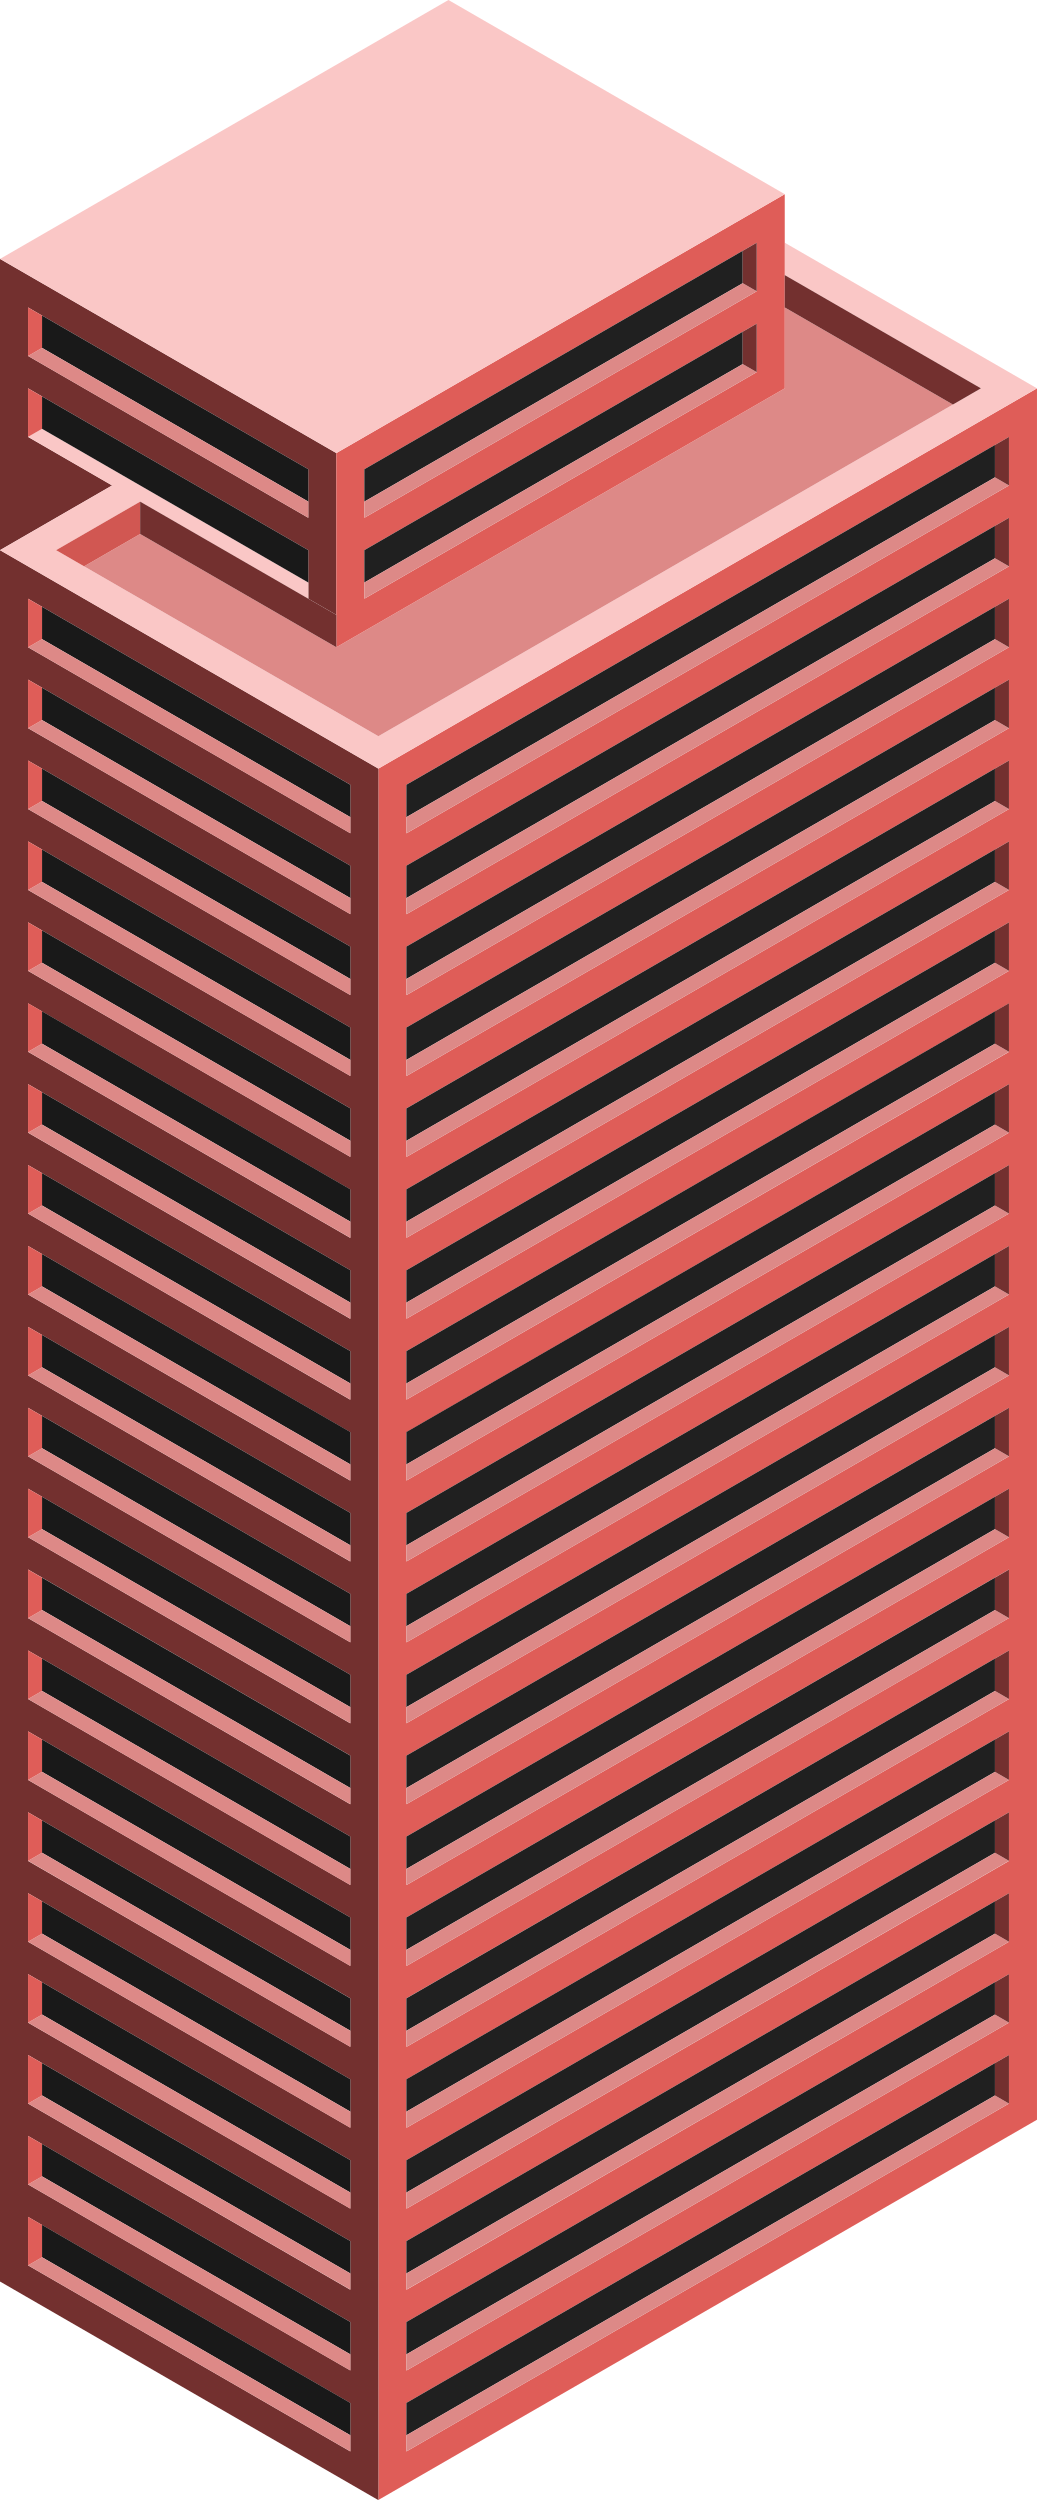
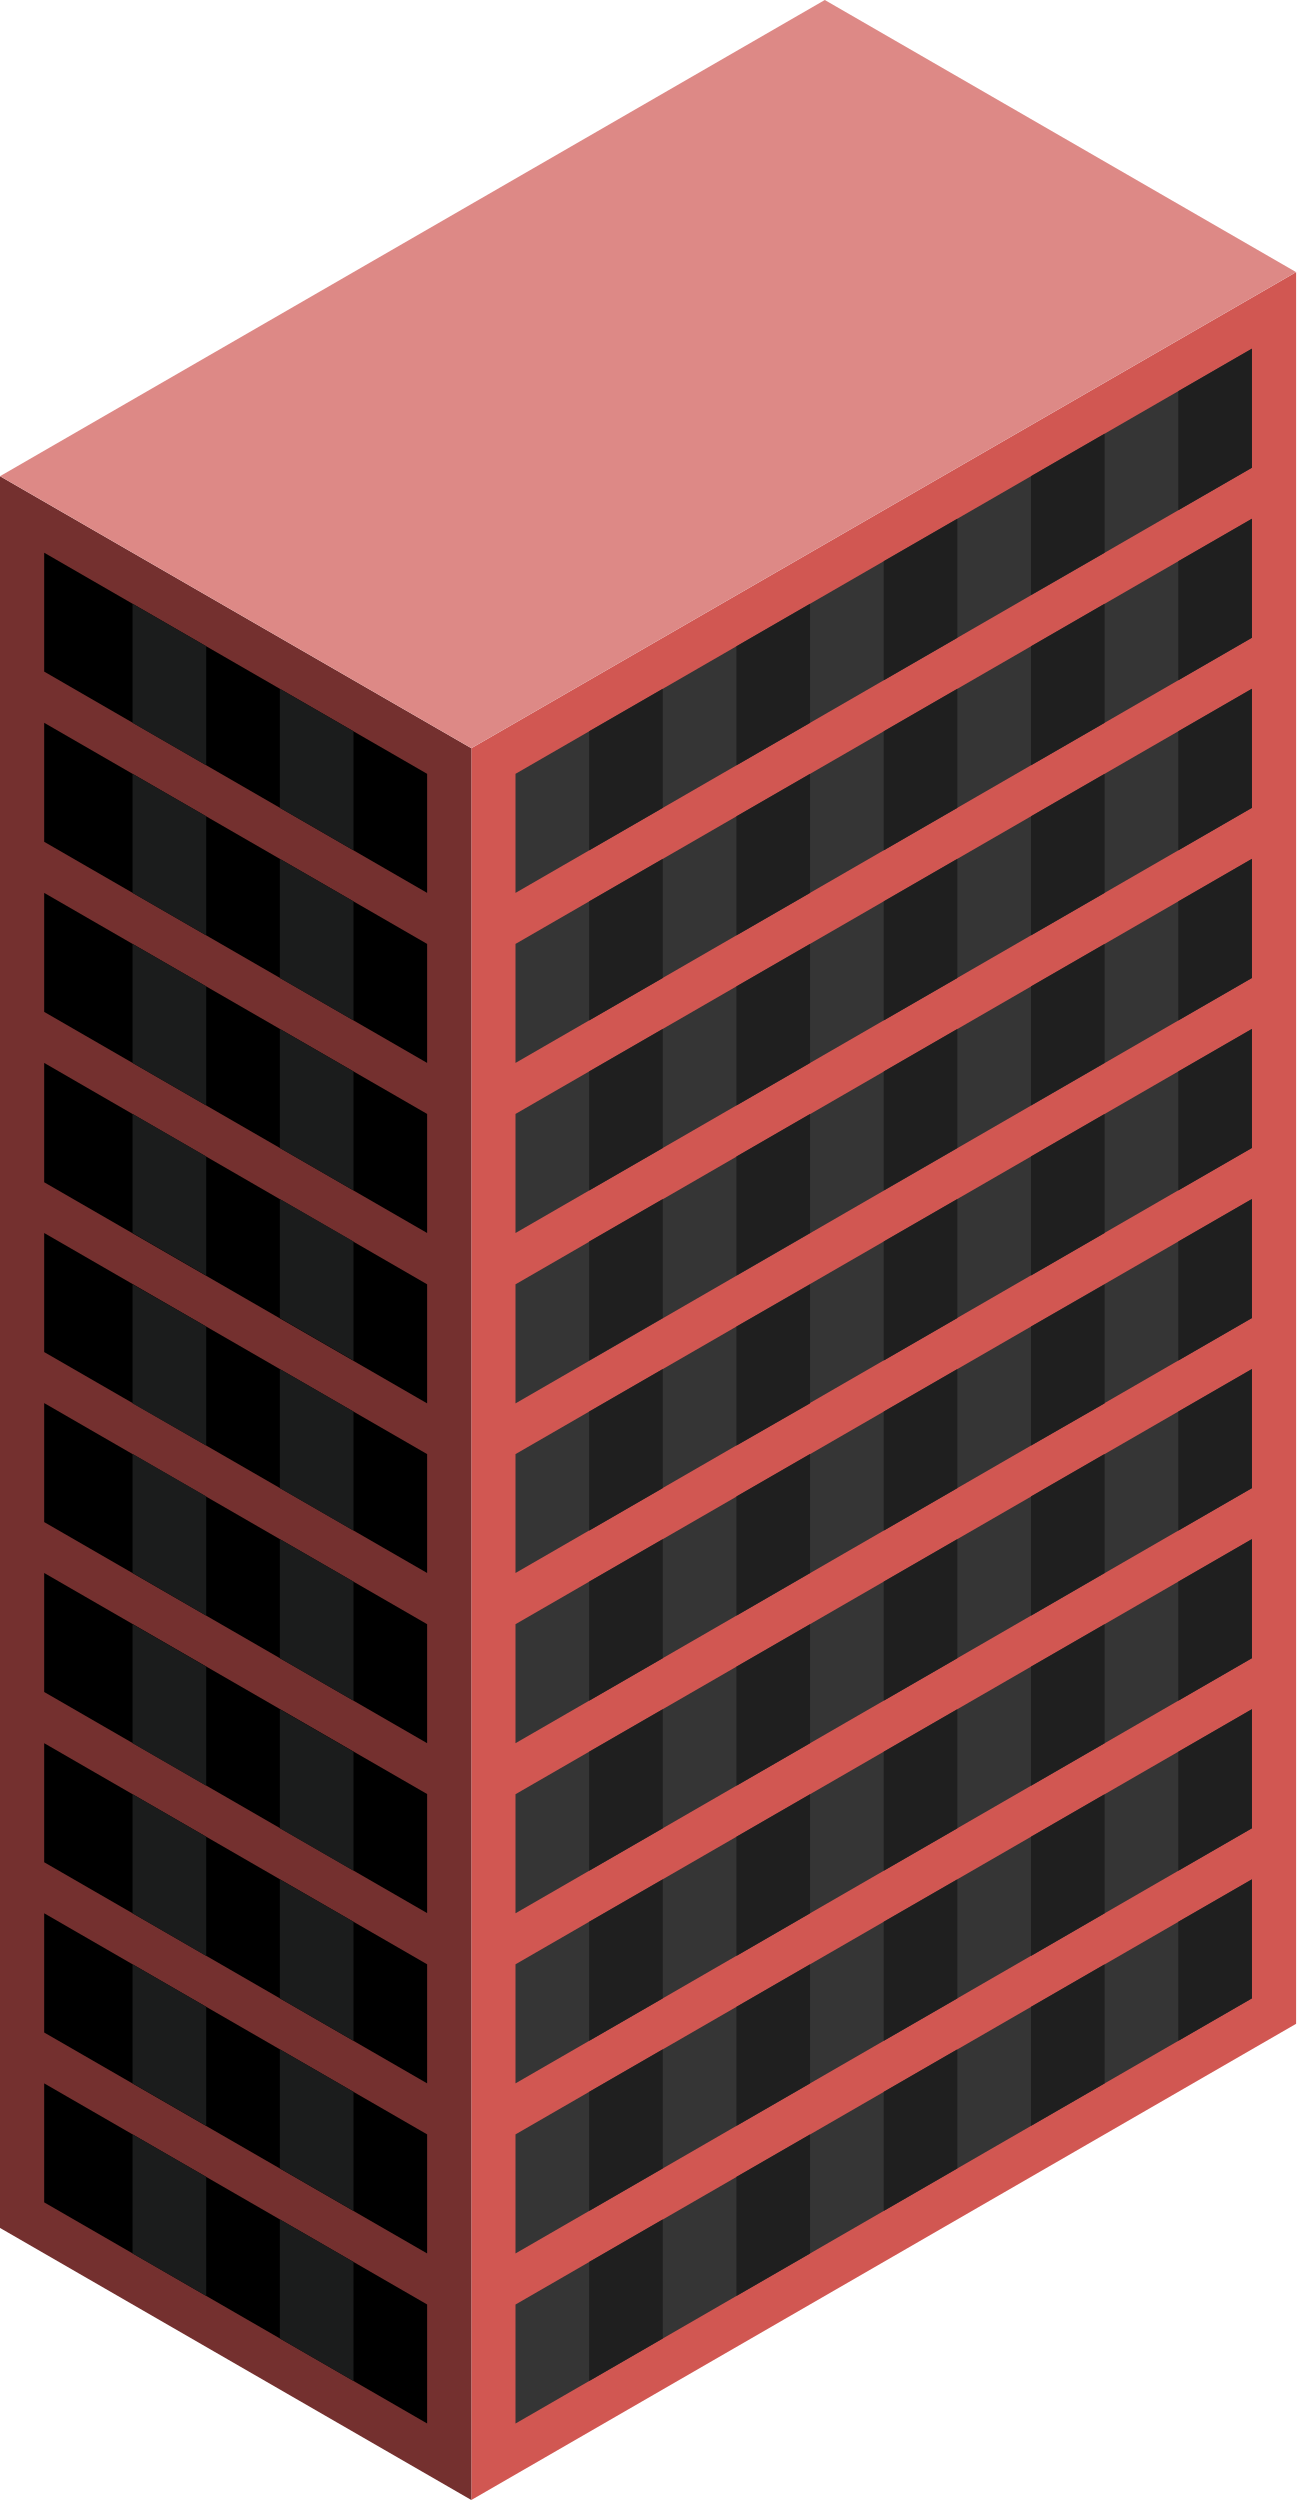
- <svg xmlns="http://www.w3.org/2000/svg" id="Layer_1" data-name="Layer 1" viewBox="0 0 370 892.01">
+ <svg xmlns="http://www.w3.org/2000/svg" id="Layer_1" data-name="Layer 1" viewBox="0 0 220 424.35">
  <defs>
-     <style>.cls-1{fill:none;}.exterior-R-light{fill:#df5d58;}.exterior-L-prim-2{fill:#73302f;}.top-light-2{fill:#fac7c6;}.top-prim{fill:#dd8987;}.exterior-R-prim{fill:#d15752;}.window-R-prim{fill:#202020;}.cls-2{fill:#191919;}</style>
+     <style>.exterior-R-prim{fill:#d15752;}.exterior-L-prim{fill:#74302f;}.window-R-light{fill:#353535;}.window-R-prim{fill:#1f1f1f;}.window-L-light{fill:#1b1c1c;}.top-prim{fill:#dd8986;}</style>
  </defs>
-   <polygon class="cls-1" points="40 173.21 0 196.3 40 173.21 40 173.21" />
-   <path class="exterior-R-light" d="M135,892,370,756.33V138.56L135,274.24Zm10-600.45V280L360,155.89v17.32L145,297.34Zm0,28.87V308.88L360,184.75v17.32L145,326.2Zm0,28.87V337.75L360,213.62v17.32L145,355.07Zm0,28.87V366.62L360,242.49v17.32L145,383.94ZM145,407V395.48L360,271.36v17.31L145,412.81Zm0,28.87V424.35L360,300.22v17.32L145,441.67Zm0,28.87V453.22L360,329.09v17.32L145,470.54Zm0,28.87V482.09L360,358v17.32L145,499.41Zm0,28.86V511L360,386.82v17.33L145,528.28Zm0,28.87V539.82L360,415.69V433L145,557.14Zm0,28.87V568.69L360,444.56v17.32L145,586Zm0,28.87V597.56L355,476.31h0l5-2.88v17.32L145,614.88ZM145,638V626.42L360,502.29v17.33L145,643.75Zm0,28.87V655.29L355,534.05h0l5-2.89v17.32L145,672.61Zm0,28.87V684.16L360,560v17.32L145,701.48Zm0,28.86V713L355,591.78h0l5-2.88v17.32L145,730.35Zm0,28.87V741.9L360,617.76v17.33L145,759.22Zm0,28.87V770.76L355,649.52h0l5-2.89V664L145,788.08Zm0,28.87V799.63L360,675.5v17.32L145,817ZM145,840V828.5L355,707.25h0l5-2.88v17.32L145,845.82Zm0,28.87V857.37L360,733.23v17.33L145,874.69Z" />
-   <path class="exterior-L-prim-2" d="M0,196.3V814.06l135,78V274.24ZM125,868.91v5.78L10,808.29V791l115,66.4ZM125,840v5.78L10,779.42V762.1L15,765h0L125,828.5Zm0-28.86V817L10,750.56V733.23l115,66.4Zm0-28.87v5.77L10,721.69V704.37l5,2.88h0l110,63.51Zm0-28.87v5.78L10,692.82V675.5l115,66.4Zm0-28.87v5.78L10,664V646.63l5,2.89h0L125,713Zm0-28.86v5.77L10,635.09V617.76l115,66.4Zm0-28.87v5.77L10,606.22V588.9l5,2.88h0l110,63.51ZM125,638v5.78L10,577.35V560l115,66.39Zm0-28.86v5.77L10,548.48V531.16l5,2.89h0l110,63.51Zm0-28.87V586L10,519.62V502.29l115,66.4Zm0-28.87v5.77L10,490.75V473.43l115,66.39Zm0-28.87v5.78L10,461.88V444.56L125,511Zm0-28.86v5.77L10,433V415.69l115,66.4Zm0-28.87v5.77L10,404.15V386.82l115,66.4Zm0-28.87v5.77L10,375.28V358l115,66.39ZM125,407v5.78L10,346.41V329.09l115,66.39Zm0-28.86v5.77L10,317.54V300.22l115,66.4Zm0-28.87v5.77L10,288.67V271.36l115,66.39Zm0-28.87v5.77L10,259.81V242.49l115,66.39Zm0-28.87v5.78L10,230.94V213.62L125,280Z" />
-   <path class="exterior-L-prim-2" d="M10,155.89V138.56L110,196.3v17.32l10,5.77V161.66L0,92.38V196.3l40-23.09Zm0-46.19,100,57.73v17.32L10,127Z" />
-   <polygon class="top-light-2" points="280 98.15 350 138.56 340 144.34 340 144.34 135 262.69 30 202.07 30 202.07 20 196.3 50 178.98 110 213.62 110 213.62 110 213.62 110 207.85 15 153 10 155.88 40 173.21 40 173.21 0 196.3 135 274.24 370 138.56 280 86.6 280 98.15" />
-   <polygon class="top-prim" points="280 138.56 120 230.94 50 190.53 30 202.07 135 262.69 340 144.34 280 109.7 280 138.56" />
-   <polygon class="top-prim" points="110 213.62 110 213.62 120 219.39 110 213.62" />
-   <polygon class="top-prim" points="350 138.56 280 98.15 280 98.15 350 138.56" />
-   <path class="exterior-R-light" d="M120,161.66v69.28l160-92.38V98.15h0V69.28Zm150-28.87L130,213.62V196.3l140-80.83Zm0-28.87L130,184.75V167.43L270,86.6Z" />
-   <polygon class="exterior-R-prim" points="50 178.98 20 196.3 30 202.07 30 202.07 50 190.53 50 178.98" />
-   <polygon class="exterior-L-prim-2" points="280 109.7 340 144.34 340 144.34 350 138.56 280 98.15 280 109.7" />
-   <polygon class="exterior-L-prim-2" points="120 230.94 120 219.39 110 213.62 110 213.62 50 178.98 50 190.53 120 230.94" />
-   <polygon id="anchor-01_730.35" class="top-light-2" points="120 161.66 280 69.28 160 0 0 92.38 120 161.66" />
-   <polygon class="window-R-prim" points="265 89.49 270 86.6 130 167.43 130 178.98 265 101.04 265 89.49" />
-   <polygon class="top-prim" points="130 178.98 130 184.75 270 103.92 265 101.04 130 178.98" />
-   <polygon class="exterior-L-prim-2" points="265 89.49 265 101.04 270 103.92 270 86.6 265 89.49" />
-   <polygon class="window-R-prim" points="130 207.85 265 129.9 265 118.36 270 115.47 130 196.3 130 207.85" />
-   <polygon class="top-prim" points="130 207.85 130 213.62 270 132.79 265 129.9 130 207.85" />
-   <polygon class="exterior-L-prim-2" points="265 129.9 270 132.79 270 115.47 265 118.36 265 129.9" />
-   <polygon class="cls-2" points="15 124.13 110 178.98 110 167.43 10 109.7 15 112.58 15 124.13" />
-   <polygon class="cls-2" points="10 138.56 15 141.45 15 153 110 207.85 110 196.3 10 138.56" />
-   <polygon class="top-prim" points="110 184.75 110 178.98 15 124.13 10 127.02 110 184.75" />
-   <polygon class="exterior-R-light" points="15 112.58 10 109.7 10 127.02 15 124.13 15 112.58" />
-   <polygon class="exterior-R-light" points="10 138.56 10 155.88 15 153 15 141.45 10 138.56" />
-   <polygon class="window-R-prim" points="355 158.77 360 155.88 145 280.01 145 291.56 355 170.32 355 158.77" />
-   <polygon class="top-prim" points="355 170.32 145 291.56 145 297.34 360 173.21 355 170.32" />
-   <polygon class="exterior-L-prim-2" points="355 170.32 360 173.21 360 155.88 355 158.77 355 170.32" />
-   <polygon class="cls-2" points="15 216.51 15 228.05 125 291.56 125 280.01 10 213.62 15 216.51" />
-   <polygon class="top-prim" points="10 230.94 125 297.34 125 291.56 15 228.05 10 230.94" />
-   <polygon class="exterior-R-light" points="15 216.51 10 213.62 10 230.94 15 228.05 15 216.51" />
-   <polygon class="cls-2" points="15 245.37 15 256.92 125 320.43 125 308.88 10 242.49 15 245.37" />
-   <polygon class="top-prim" points="10 259.81 125 326.2 125 320.43 15 256.92 10 259.81" />
-   <polygon class="exterior-R-light" points="15 245.37 10 242.49 10 259.81 15 256.92 15 245.37" />
-   <polygon class="cls-2" points="15 274.24 15 285.79 125 349.3 125 337.75 10 271.36 15 274.24" />
-   <polygon class="top-prim" points="10 288.68 125 355.07 125 349.3 15 285.79 10 288.68" />
-   <polygon class="exterior-R-light" points="15 274.24 10 271.36 10 288.68 15 285.79 15 274.24" />
-   <polygon class="cls-2" points="15 303.11 15 314.66 125 378.17 125 366.62 10 300.22 15 303.11" />
-   <polygon class="top-prim" points="10 317.54 125 383.94 125 378.17 15 314.66 10 317.54" />
-   <polygon class="exterior-R-light" points="15 303.11 10 300.22 10 317.54 15 314.66 15 303.11" />
-   <polygon class="cls-2" points="15 331.98 15 343.52 125 407.03 125 395.49 10 329.09 15 331.98" />
-   <polygon class="top-prim" points="10 346.41 125 412.81 125 407.03 15 343.52 10 346.41" />
-   <polygon class="exterior-R-light" points="15 331.98 10 329.09 10 346.41 15 343.52 15 331.98" />
-   <polygon class="cls-2" points="15 360.84 15 372.39 125 435.9 125 424.35 10 357.96 15 360.84" />
-   <polygon class="top-prim" points="10 375.28 125 441.67 125 435.9 15 372.39 10 375.28" />
-   <polygon class="exterior-R-light" points="15 360.84 10 357.96 10 375.28 15 372.39 15 360.84" />
-   <polygon class="cls-2" points="15 389.71 15 401.26 125 464.77 125 453.22 10 386.82 15 389.71" />
-   <polygon class="top-prim" points="10 404.14 125 470.54 125 464.77 15 401.26 10 404.14" />
-   <polygon class="exterior-R-light" points="15 389.71 10 386.82 10 404.14 15 401.26 15 389.71" />
-   <polygon class="cls-2" points="15 418.58 15 430.13 125 493.63 125 482.09 10 415.69 15 418.58" />
-   <polygon class="top-prim" points="10 433.01 125 499.41 125 493.63 15 430.13 10 433.01" />
-   <polygon class="exterior-R-light" points="15 418.58 10 415.69 10 433.01 15 430.13 15 418.58" />
-   <polygon class="cls-2" points="15 447.45 15 458.99 125 522.5 125 510.95 10 444.56 15 447.45" />
-   <polygon class="top-prim" points="10 461.88 125 528.28 125 522.5 15 458.99 10 461.88" />
-   <polygon class="exterior-R-light" points="15 447.45 10 444.56 10 461.88 15 458.99 15 447.45" />
-   <polygon class="cls-2" points="15 476.31 15 487.86 125 551.37 125 539.82 10 473.43 15 476.31" />
-   <polygon class="top-prim" points="10 490.75 125 557.14 125 551.37 15 487.86 10 490.75" />
-   <polygon class="exterior-R-light" points="15 476.31 10 473.43 10 490.75 15 487.86 15 476.31" />
-   <polygon class="cls-2" points="15 505.18 15 516.73 125 580.24 125 568.69 10 502.3 15 505.18" />
-   <polygon class="top-prim" points="10 519.62 125 586.01 125 580.24 15 516.73 10 519.62" />
-   <polygon class="exterior-R-light" points="15 505.18 10 502.3 10 519.62 15 516.73 15 505.18" />
-   <polygon class="cls-2" points="15 545.6 125 609.11 125 597.56 15 534.05 15 545.6" />
-   <polygon class="top-prim" points="10 548.48 125 614.88 125 609.11 15 545.6 10 548.48" />
-   <polygon class="exterior-R-light" points="15 534.05 15 534.05 10 531.16 10 548.48 15 545.6 15 534.05" />
-   <polygon class="cls-2" points="15 562.92 15 574.46 125 637.97 125 626.42 10 560.03 15 562.92" />
-   <polygon class="top-prim" points="10 577.35 125 643.75 125 637.97 15 574.46 10 577.35" />
-   <polygon class="exterior-R-light" points="15 562.92 10 560.03 10 577.35 15 574.46 15 562.92" />
-   <polygon class="cls-2" points="15 603.33 125 666.84 125 655.29 15 591.78 15 603.33" />
-   <polygon class="top-prim" points="10 606.22 125 672.61 125 666.84 15 603.33 10 606.22" />
-   <polygon class="exterior-R-light" points="15 591.78 15 591.78 10 588.9 10 606.22 15 603.33 15 591.78" />
-   <polygon class="cls-2" points="15 661.07 125 724.58 125 713.03 15 649.52 15 661.07" />
-   <polygon class="top-prim" points="10 663.95 125 730.35 125 724.58 15 661.07 10 663.95" />
-   <polygon class="exterior-R-light" points="15 649.52 15 649.52 10 646.63 10 663.95 15 661.07 15 649.52" />
-   <polygon class="cls-2" points="15 718.8 125 782.31 125 770.76 15 707.25 15 718.8" />
-   <polygon class="top-prim" points="10 721.69 125 788.08 125 782.31 15 718.8 10 721.69" />
-   <polygon class="exterior-R-light" points="15 707.25 15 707.25 10 704.37 10 721.69 15 718.8 15 707.25" />
-   <polygon class="cls-2" points="15 776.54 125 840.04 125 828.5 15 764.99 15 776.54" />
-   <polygon class="top-prim" points="10 779.42 125 845.82 125 840.04 15 776.54 10 779.42" />
-   <polygon class="exterior-R-light" points="15 764.99 15 764.99 10 762.1 10 779.42 15 776.54 15 764.99" />
-   <polygon class="cls-2" points="15 620.65 15 632.2 125 695.71 125 684.16 10 617.76 15 620.65" />
-   <polygon class="top-prim" points="10 635.09 125 701.48 125 695.71 15 632.2 10 635.09" />
-   <polygon class="exterior-R-light" points="15 620.65 10 617.76 10 635.09 15 632.2 15 620.65" />
-   <polygon class="cls-2" points="15 678.39 15 689.93 125 753.44 125 741.89 10 675.5 15 678.39" />
-   <polygon class="top-prim" points="10 692.82 125 759.22 125 753.44 15 689.93 10 692.82" />
-   <polygon class="exterior-R-light" points="15 678.39 10 675.5 10 692.82 15 689.93 15 678.39" />
-   <polygon class="cls-2" points="15 736.12 15 747.67 125 811.18 125 799.63 10 733.24 15 736.12" />
-   <polygon class="top-prim" points="10 750.56 125 816.95 125 811.18 15 747.67 10 750.56" />
-   <polygon class="exterior-R-light" points="15 736.12 10 733.24 10 750.56 15 747.67 15 736.12" />
-   <polygon class="cls-2" points="15 793.86 15 805.4 125 868.91 125 857.37 10 790.97 15 793.86" />
-   <polygon class="top-prim" points="10 808.29 125 874.69 125 868.91 15 805.4 10 808.29" />
-   <polygon class="exterior-R-light" points="15 793.86 10 790.97 10 808.29 15 805.4 15 793.86" />
-   <polygon class="window-R-prim" points="355 187.64 360 184.75 145 308.88 145 320.43 355 199.19 355 187.64" />
-   <polygon class="top-prim" points="355 199.19 145 320.43 145 326.2 360 202.07 355 199.19" />
-   <polygon class="exterior-L-prim-2" points="355 199.19 360 202.07 360 184.75 355 187.64 355 199.19" />
-   <polygon class="window-R-prim" points="355 216.51 360 213.62 145 337.75 145 349.3 355 228.05 355 216.51" />
-   <polygon class="top-prim" points="355 228.05 145 349.3 145 355.07 360 230.94 355 228.05" />
-   <polygon class="exterior-L-prim-2" points="355 228.05 360 230.94 360 213.62 355 216.51 355 228.05" />
-   <polygon class="window-R-prim" points="355 245.37 360 242.49 145 366.62 145 378.17 355 256.92 355 245.37" />
-   <polygon class="top-prim" points="355 256.92 145 378.17 145 383.94 360 259.81 355 256.92" />
-   <polygon class="exterior-L-prim-2" points="355 256.92 360 259.81 360 242.49 355 245.37 355 256.92" />
-   <polygon class="window-R-prim" points="355 274.24 360 271.36 145 395.49 145 407.03 355 285.79 355 274.24" />
-   <polygon class="top-prim" points="355 285.79 145 407.03 145 412.81 360 288.68 355 285.79" />
-   <polygon class="exterior-L-prim-2" points="355 285.79 360 288.68 360 271.36 355 274.24 355 285.79" />
-   <polygon class="window-R-prim" points="355 303.11 360 300.22 145 424.35 145 435.9 355 314.66 355 303.11" />
-   <polygon class="top-prim" points="355 314.66 145 435.9 145 441.67 360 317.54 355 314.66" />
-   <polygon class="exterior-L-prim-2" points="355 314.66 360 317.54 360 300.22 355 303.11 355 314.66" />
-   <polygon class="window-R-prim" points="355 331.98 360 329.09 145 453.22 145 464.77 355 343.52 355 331.98" />
-   <polygon class="top-prim" points="355 343.52 145 464.77 145 470.54 360 346.41 355 343.52" />
-   <polygon class="exterior-L-prim-2" points="355 343.52 360 346.41 360 329.09 355 331.98 355 343.52" />
-   <polygon class="window-R-prim" points="355 360.84 360 357.96 145 482.09 145 493.63 355 372.39 355 360.84" />
-   <polygon class="top-prim" points="355 372.39 145 493.63 145 499.41 360 375.28 355 372.39" />
-   <polygon class="exterior-L-prim-2" points="355 372.39 360 375.28 360 357.96 355 360.84 355 372.39" />
-   <polygon class="window-R-prim" points="355 389.71 360 386.82 145 510.95 145 522.5 355 401.26 355 389.71" />
-   <polygon class="top-prim" points="355 401.26 145 522.5 145 528.28 360 404.14 355 401.26" />
-   <polygon class="exterior-L-prim-2" points="355 401.26 360 404.14 360 386.82 355 389.71 355 401.26" />
-   <polygon class="window-R-prim" points="355 418.58 360 415.69 145 539.82 145 551.37 355 430.13 355 418.58" />
-   <polygon class="top-prim" points="355 430.13 145 551.37 145 557.14 360 433.01 355 430.13" />
-   <polygon class="exterior-L-prim-2" points="355 430.13 360 433.01 360 415.69 355 418.58 355 430.13" />
-   <polygon class="window-R-prim" points="355 447.45 360 444.56 145 568.69 145 580.24 355 458.99 355 447.45" />
-   <polygon class="top-prim" points="355 458.99 145 580.24 145 586.01 360 461.88 355 458.99" />
-   <polygon class="exterior-L-prim-2" points="355 458.99 360 461.88 360 444.56 355 447.45 355 458.99" />
-   <polygon class="window-R-prim" points="355 476.31 145 597.56 145 609.11 355 487.86 355 476.31" />
-   <polygon class="top-prim" points="355 487.86 145 609.11 145 614.88 360 490.75 355 487.86" />
-   <polygon class="exterior-L-prim-2" points="360 490.75 360 473.43 355 476.31 355 476.31 355 487.86 360 490.75" />
-   <polygon class="window-R-prim" points="355 505.18 360 502.3 145 626.42 145 637.97 355 516.73 355 505.18" />
-   <polygon class="top-prim" points="355 516.73 145 637.97 145 643.75 360 519.62 355 516.73" />
-   <polygon class="exterior-L-prim-2" points="355 516.73 360 519.62 360 502.3 355 505.18 355 516.73" />
-   <polygon class="window-R-prim" points="355 534.05 145 655.29 145 666.84 355 545.6 355 534.05" />
-   <polygon class="top-prim" points="355 545.6 145 666.84 145 672.61 360 548.48 355 545.6" />
-   <polygon class="exterior-L-prim-2" points="360 548.48 360 531.16 355 534.05 355 534.05 355 545.6 360 548.48" />
-   <polygon class="window-R-prim" points="355 591.78 145 713.03 145 724.58 355 603.33 355 591.78" />
-   <polygon class="top-prim" points="355 603.33 145 724.58 145 730.35 360 606.22 355 603.33" />
-   <polygon class="exterior-L-prim-2" points="360 606.22 360 588.9 355 591.78 355 591.78 355 603.33 360 606.22" />
-   <polygon class="window-R-prim" points="355 649.52 145 770.76 145 782.31 355 661.07 355 649.52" />
-   <polygon class="top-prim" points="355 661.07 145 782.31 145 788.08 360 663.95 355 661.07" />
-   <polygon class="exterior-L-prim-2" points="360 663.95 360 646.63 355 649.52 355 649.52 355 661.07 360 663.95" />
-   <polygon class="window-R-prim" points="355 707.25 145 828.5 145 840.04 355 718.8 355 707.25" />
-   <polygon class="top-prim" points="355 718.8 145 840.04 145 845.82 360 721.69 355 718.8" />
-   <polygon class="exterior-L-prim-2" points="360 721.69 360 704.37 355 707.25 355 707.25 355 718.8 360 721.69" />
-   <polygon class="window-R-prim" points="355 562.92 360 560.03 145 684.16 145 695.71 355 574.46 355 562.92" />
-   <polygon class="top-prim" points="355 574.46 145 695.71 145 701.48 360 577.35 355 574.46" />
-   <polygon class="exterior-L-prim-2" points="355 574.46 360 577.35 360 560.03 355 562.92 355 574.46" />
-   <polygon class="window-R-prim" points="355 620.65 360 617.76 145 741.89 145 753.44 355 632.2 355 620.65" />
-   <polygon class="top-prim" points="355 632.2 145 753.44 145 759.22 360 635.09 355 632.2" />
-   <polygon class="exterior-L-prim-2" points="355 632.2 360 635.09 360 617.76 355 620.65 355 632.2" />
-   <polygon class="window-R-prim" points="355 678.39 360 675.5 145 799.63 145 811.18 355 689.93 355 678.39" />
-   <polygon class="top-prim" points="355 689.93 145 811.18 145 816.95 360 692.82 355 689.93" />
-   <polygon class="exterior-L-prim-2" points="355 689.93 360 692.82 360 675.5 355 678.39 355 689.93" />
-   <polygon class="window-R-prim" points="355 736.12 360 733.24 145 857.37 145 868.91 355 747.67 355 736.12" />
-   <polygon class="top-prim" points="355 747.67 145 868.91 145 874.69 360 750.56 355 747.67" />
-   <polygon class="exterior-L-prim-2" points="355 747.67 360 750.56 360 733.24 355 736.12 355 747.67" />
+   <g id="Group">
+     <path id="Path" class="exterior-R-prim" d="M220,46.19V343.52L80,424.35V127Z" />
+     <path id="Path-2" data-name="Path" class="exterior-L-prim" d="M0,80.83V378.17l80,46.18V127Z" />
+     <g id="Group-2" data-name="Group">
+       <path id="Path-3" data-name="Path" class="window-R-light" d="M212.5,59.18l-125,72.17v20.21l125-72.17Z" />
+       <path id="Path-4" data-name="Path" class="window-R-prim" d="M100,124.13l12.5-7.22v20.21L100,144.34Z" />
+       <path id="Path-5" data-name="Path" class="window-R-prim" d="M125,109.7l12.5-7.22v20.21L125,129.9Z" />
+       <path id="Path-6" data-name="Path" class="window-R-prim" d="M150,95.26l12.5-7.21v20.2L150,115.47Z" />
+       <path id="Path-7" data-name="Path" class="window-R-prim" d="M175,80.83l12.5-7.22V93.82L175,101Z" />
+       <path id="Path-8" data-name="Path" class="window-R-prim" d="M200,66.4l12.5-7.22V79.39L200,86.6Z" />
+     </g>
+     <g id="Group-3" data-name="Group">
+       <path id="Path-9" data-name="Path" class="window-R-light" d="M212.5,116.91l-125,72.17v20.21l125-72.17Z" />
+       <path id="Path-10" data-name="Path" class="window-R-prim" d="M100,181.87l12.5-7.22v20.21L100,202.07Z" />
+       <path id="Path-11" data-name="Path" class="window-R-prim" d="M125,167.43l12.5-7.21v20.2L125,187.64Z" />
+       <path id="Path-12" data-name="Path" class="window-R-prim" d="M150,153l12.5-7.22V166L150,173.21Z" />
+       <path id="Path-13" data-name="Path" class="window-R-prim" d="M175,138.56l12.5-7.21v20.21L175,158.77Z" />
+       <path id="Path-14" data-name="Path" class="window-R-prim" d="M200,124.13l12.5-7.22v20.21L200,144.34Z" />
+     </g>
+     <g id="Group-4" data-name="Group">
+       <path id="Path-15" data-name="Path" class="window-R-light" d="M212.5,174.65l-125,72.17V267l125-72.17Z" />
+       <path id="Path-16" data-name="Path" class="window-R-prim" d="M100,239.6l12.5-7.22v20.21L100,259.81Z" />
+       <path id="Path-17" data-name="Path" class="window-R-prim" d="M125,225.17,137.5,218v20.21L125,245.37Z" />
+       <path id="Path-18" data-name="Path" class="window-R-prim" d="M150,210.73l12.5-7.21v20.2L150,230.94Z" />
+       <path id="Path-19" data-name="Path" class="window-R-prim" d="M175,196.3l12.5-7.22v20.21L175,216.51Z" />
+       <path id="Path-20" data-name="Path" class="window-R-prim" d="M200,181.87l12.5-7.22v20.21L200,202.07Z" />
+     </g>
+     <g id="Group-5" data-name="Group">
+       <path id="Path-21" data-name="Path" class="window-R-light" d="M212.5,232.38l-125,72.17v20.21l125-72.17Z" />
+       <path id="Path-22" data-name="Path" class="window-R-prim" d="M100,297.34l12.5-7.22v20.21L100,317.54Z" />
+       <path id="Path-23" data-name="Path" class="window-R-prim" d="M125,282.9l12.5-7.21v20.2L125,303.11Z" />
+       <path id="Path-24" data-name="Path" class="window-R-prim" d="M150,268.47l12.5-7.22v20.21L150,288.68Z" />
+       <path id="Path-25" data-name="Path" class="window-R-prim" d="M175,254l12.5-7.21V267L175,274.24Z" />
+       <path id="Path-26" data-name="Path" class="window-R-prim" d="M200,239.6l12.5-7.22v20.21L200,259.81Z" />
+     </g>
+     <g id="Group-6" data-name="Group">
+       <path id="Path-27" data-name="Path" class="window-R-light" d="M212.5,290.12l-125,72.17V382.5l125-72.17Z" />
+       <path id="Path-28" data-name="Path" class="window-R-prim" d="M100,355.07l12.5-7.22v20.21L100,375.28Z" />
+       <path id="Path-29" data-name="Path" class="window-R-prim" d="M125,340.64l12.5-7.22v20.21L125,360.84Z" />
+       <path id="Path-30" data-name="Path" class="window-R-prim" d="M150,326.2,162.5,319v20.2L150,346.41Z" />
+       <path id="Path-31" data-name="Path" class="window-R-prim" d="M175,311.77l12.5-7.22v20.21L175,332Z" />
+       <path id="Path-32" data-name="Path" class="window-R-prim" d="M200,297.34l12.5-7.22v20.21L200,317.54Z" />
+     </g>
+     <g id="Group-7" data-name="Group">
+       <path id="Path-33" data-name="Path" class="window-R-light" d="M212.5,88.05l-125,72.17v20.2l125-72.17Z" />
+       <path id="Path-34" data-name="Path" class="window-R-prim" d="M100,153l12.5-7.22V166L100,173.21Z" />
+       <path id="Path-35" data-name="Path" class="window-R-prim" d="M125,138.56l12.5-7.21v20.21L125,158.77Z" />
+       <path id="Path-36" data-name="Path" class="window-R-prim" d="M150,124.13l12.5-7.22v20.21L150,144.34Z" />
+       <path id="Path-37" data-name="Path" class="window-R-prim" d="M175,109.7l12.5-7.22v20.21L175,129.9Z" />
+       <path id="Path-38" data-name="Path" class="window-R-prim" d="M200,95.26l12.5-7.21v20.2L200,115.47Z" />
+     </g>
+     <g id="Group-8" data-name="Group">
+       <path id="Path-39" data-name="Path" class="window-R-light" d="M212.5,145.78,87.5,218v20.21L212.5,166Z" />
+       <path id="Path-40" data-name="Path" class="window-R-prim" d="M100,210.73l12.5-7.21v20.2L100,230.94Z" />
+       <path id="Path-41" data-name="Path" class="window-R-prim" d="M125,196.3l12.5-7.22v20.21L125,216.51Z" />
+       <path id="Path-42" data-name="Path" class="window-R-prim" d="M150,181.87l12.5-7.22v20.21L150,202.07Z" />
+       <path id="Path-43" data-name="Path" class="window-R-prim" d="M175,167.43l12.5-7.21v20.2L175,187.64Z" />
+       <path id="Path-44" data-name="Path" class="window-R-prim" d="M200,153l12.5-7.22V166L200,173.21Z" />
+     </g>
+     <g id="Group-9" data-name="Group">
+       <path id="Path-45" data-name="Path" class="window-R-light" d="M212.5,203.52l-125,72.17v20.2l125-72.17Z" />
+       <path id="Path-46" data-name="Path" class="window-R-prim" d="M100,268.47l12.5-7.22v20.21L100,288.68Z" />
+       <path id="Path-47" data-name="Path" class="window-R-prim" d="M125,254l12.5-7.21V267L125,274.24Z" />
+       <path id="Path-48" data-name="Path" class="window-R-prim" d="M150,239.6l12.5-7.22v20.21L150,259.81Z" />
+       <path id="Path-49" data-name="Path" class="window-R-prim" d="M175,225.17,187.5,218v20.21L175,245.37Z" />
+       <path id="Path-50" data-name="Path" class="window-R-prim" d="M200,210.73l12.5-7.21v20.2L200,230.94Z" />
+     </g>
+     <g id="Group-10" data-name="Group">
+       <path id="Path-51" data-name="Path" class="window-R-light" d="M212.5,261.25l-125,72.17v20.21l125-72.17Z" />
+       <path id="Path-52" data-name="Path" class="window-R-prim" d="M100,326.2,112.5,319v20.2L100,346.41Z" />
+       <path id="Path-53" data-name="Path" class="window-R-prim" d="M125,311.77l12.5-7.22v20.21L125,332Z" />
+       <path id="Path-54" data-name="Path" class="window-R-prim" d="M150,297.34l12.5-7.22v20.21L150,317.54Z" />
+       <path id="Path-55" data-name="Path" class="window-R-prim" d="M175,282.9l12.5-7.21v20.2L175,303.11Z" />
+       <path id="Path-56" data-name="Path" class="window-R-prim" d="M200,268.47l12.5-7.22v20.21L200,288.68Z" />
+     </g>
+     <g id="Group-11" data-name="Group">
+       <path id="Path-57" data-name="Path" class="window-R-light" d="M212.5,319l-125,72.17v20.2l125-72.17Z" />
+       <path id="Path-58" data-name="Path" class="window-R-prim" d="M100,383.94l12.5-7.22v20.21L100,404.15Z" />
+       <path id="Path-59" data-name="Path" class="window-R-prim" d="M125,369.5l12.5-7.21V382.5L125,389.71Z" />
+       <path id="Path-60" data-name="Path" class="window-R-prim" d="M150,355.07l12.5-7.22v20.21L150,375.28Z" />
+       <path id="Path-61" data-name="Path" class="window-R-prim" d="M175,340.64l12.5-7.22v20.21L175,360.84Z" />
+       <path id="Path-62" data-name="Path" class="window-R-prim" d="M200,326.2,212.5,319v20.2L200,346.41Z" />
+     </g>
+     <g id="Group-12" data-name="Group">
+       <path id="Path-63" data-name="Path" d="M7.5,93.82l65,37.53v20.21L7.5,114Z" />
+       <path id="Path-64" data-name="Path" class="window-L-light" d="M60,124.13l-12.5-7.22v20.21L60,144.34Z" />
+       <path id="Path-65" data-name="Path" class="window-L-light" d="M35,109.7l-12.5-7.22v20.21L35,129.9Z" />
+     </g>
+     <g id="Group-13" data-name="Group">
+       <path id="Path-66" data-name="Path" d="M7.5,151.56l65,37.52v20.21l-65-37.53Z" />
+       <path id="Path-67" data-name="Path" class="window-L-light" d="M60,181.87l-12.5-7.22v20.21L60,202.07Z" />
+       <path id="Path-68" data-name="Path" class="window-L-light" d="M35,167.43l-12.5-7.21v20.2L35,187.64Z" />
+     </g>
+     <g id="Group-14" data-name="Group">
+       <path id="Path-69" data-name="Path" d="M7.5,209.29l65,37.53V267L7.5,229.5Z" />
+       <path id="Path-70" data-name="Path" class="window-L-light" d="M60,239.6l-12.5-7.22v20.21L60,259.81Z" />
+       <path id="Path-71" data-name="Path" class="window-L-light" d="M35,225.17,22.5,218v20.21L35,245.37Z" />
+     </g>
+     <g id="Group-15" data-name="Group">
+       <path id="Path-72" data-name="Path" d="M7.5,267l65,37.52v20.21l-65-37.53Z" />
+       <path id="Path-73" data-name="Path" class="window-L-light" d="M60,297.34l-12.5-7.22v20.21L60,317.54Z" />
+       <path id="Path-74" data-name="Path" class="window-L-light" d="M35,282.9l-12.5-7.21v20.2L35,303.11Z" />
+     </g>
+     <g id="Group-16" data-name="Group">
+       <path id="Path-75" data-name="Path" d="M7.5,324.76l65,37.53V382.5L7.5,345Z" />
+       <path id="Path-76" data-name="Path" class="window-L-light" d="M60,355.07l-12.5-7.22v20.21L60,375.28Z" />
+       <path id="Path-77" data-name="Path" class="window-L-light" d="M35,340.64l-12.5-7.22v20.21L35,360.84Z" />
+     </g>
+     <g id="Group-17" data-name="Group">
+       <path id="Path-78" data-name="Path" d="M7.5,122.69l65,37.53v20.2l-65-37.53Z" />
+       <path id="Path-79" data-name="Path" class="window-L-light" d="M60,153l-12.5-7.22V166L60,173.21Z" />
+       <path id="Path-80" data-name="Path" class="window-L-light" d="M35,138.56l-12.5-7.21v20.21L35,158.77Z" />
+     </g>
+     <g id="Group-18" data-name="Group">
+       <path id="Path-81" data-name="Path" d="M7.5,180.42,72.5,218v20.21l-65-37.53Z" />
+       <path id="Path-82" data-name="Path" class="window-L-light" d="M60,210.73l-12.5-7.21v20.2L60,230.94Z" />
+       <path id="Path-83" data-name="Path" class="window-L-light" d="M35,196.3l-12.5-7.22v20.21L35,216.51Z" />
+     </g>
+     <g id="Group-19" data-name="Group">
+       <path id="Path-84" data-name="Path" d="M7.5,238.16l65,37.53v20.2l-65-37.53Z" />
+       <path id="Path-85" data-name="Path" class="window-L-light" d="M60,268.47l-12.5-7.22v20.21L60,288.68Z" />
+       <path id="Path-86" data-name="Path" class="window-L-light" d="M35,254l-12.5-7.21V267L35,274.24Z" />
+     </g>
+     <g id="Group-20" data-name="Group">
+       <path id="Path-87" data-name="Path" d="M7.5,295.89l65,37.53v20.21L7.5,316.1Z" />
+       <path id="Path-88" data-name="Path" class="window-L-light" d="M60,326.2,47.5,319v20.2L60,346.41Z" />
+       <path id="Path-89" data-name="Path" class="window-L-light" d="M35,311.77l-12.5-7.22v20.21L35,332Z" />
+     </g>
+     <g id="Group-21" data-name="Group">
+       <path id="Path-90" data-name="Path" d="M7.5,353.63l65,37.53v20.2l-65-37.53Z" />
+       <path id="Path-91" data-name="Path" class="window-L-light" d="M60,383.94l-12.5-7.22v20.21L60,404.15Z" />
+       <path id="Path-92" data-name="Path" class="window-L-light" d="M35,369.5l-12.5-7.21V382.5L35,389.71Z" />
+     </g>
+     <path id="anchor-01_297.33" class="top-prim" d="M0,80.83,140,0l80,46.19L80,127Z" />
+   </g>
</svg>
